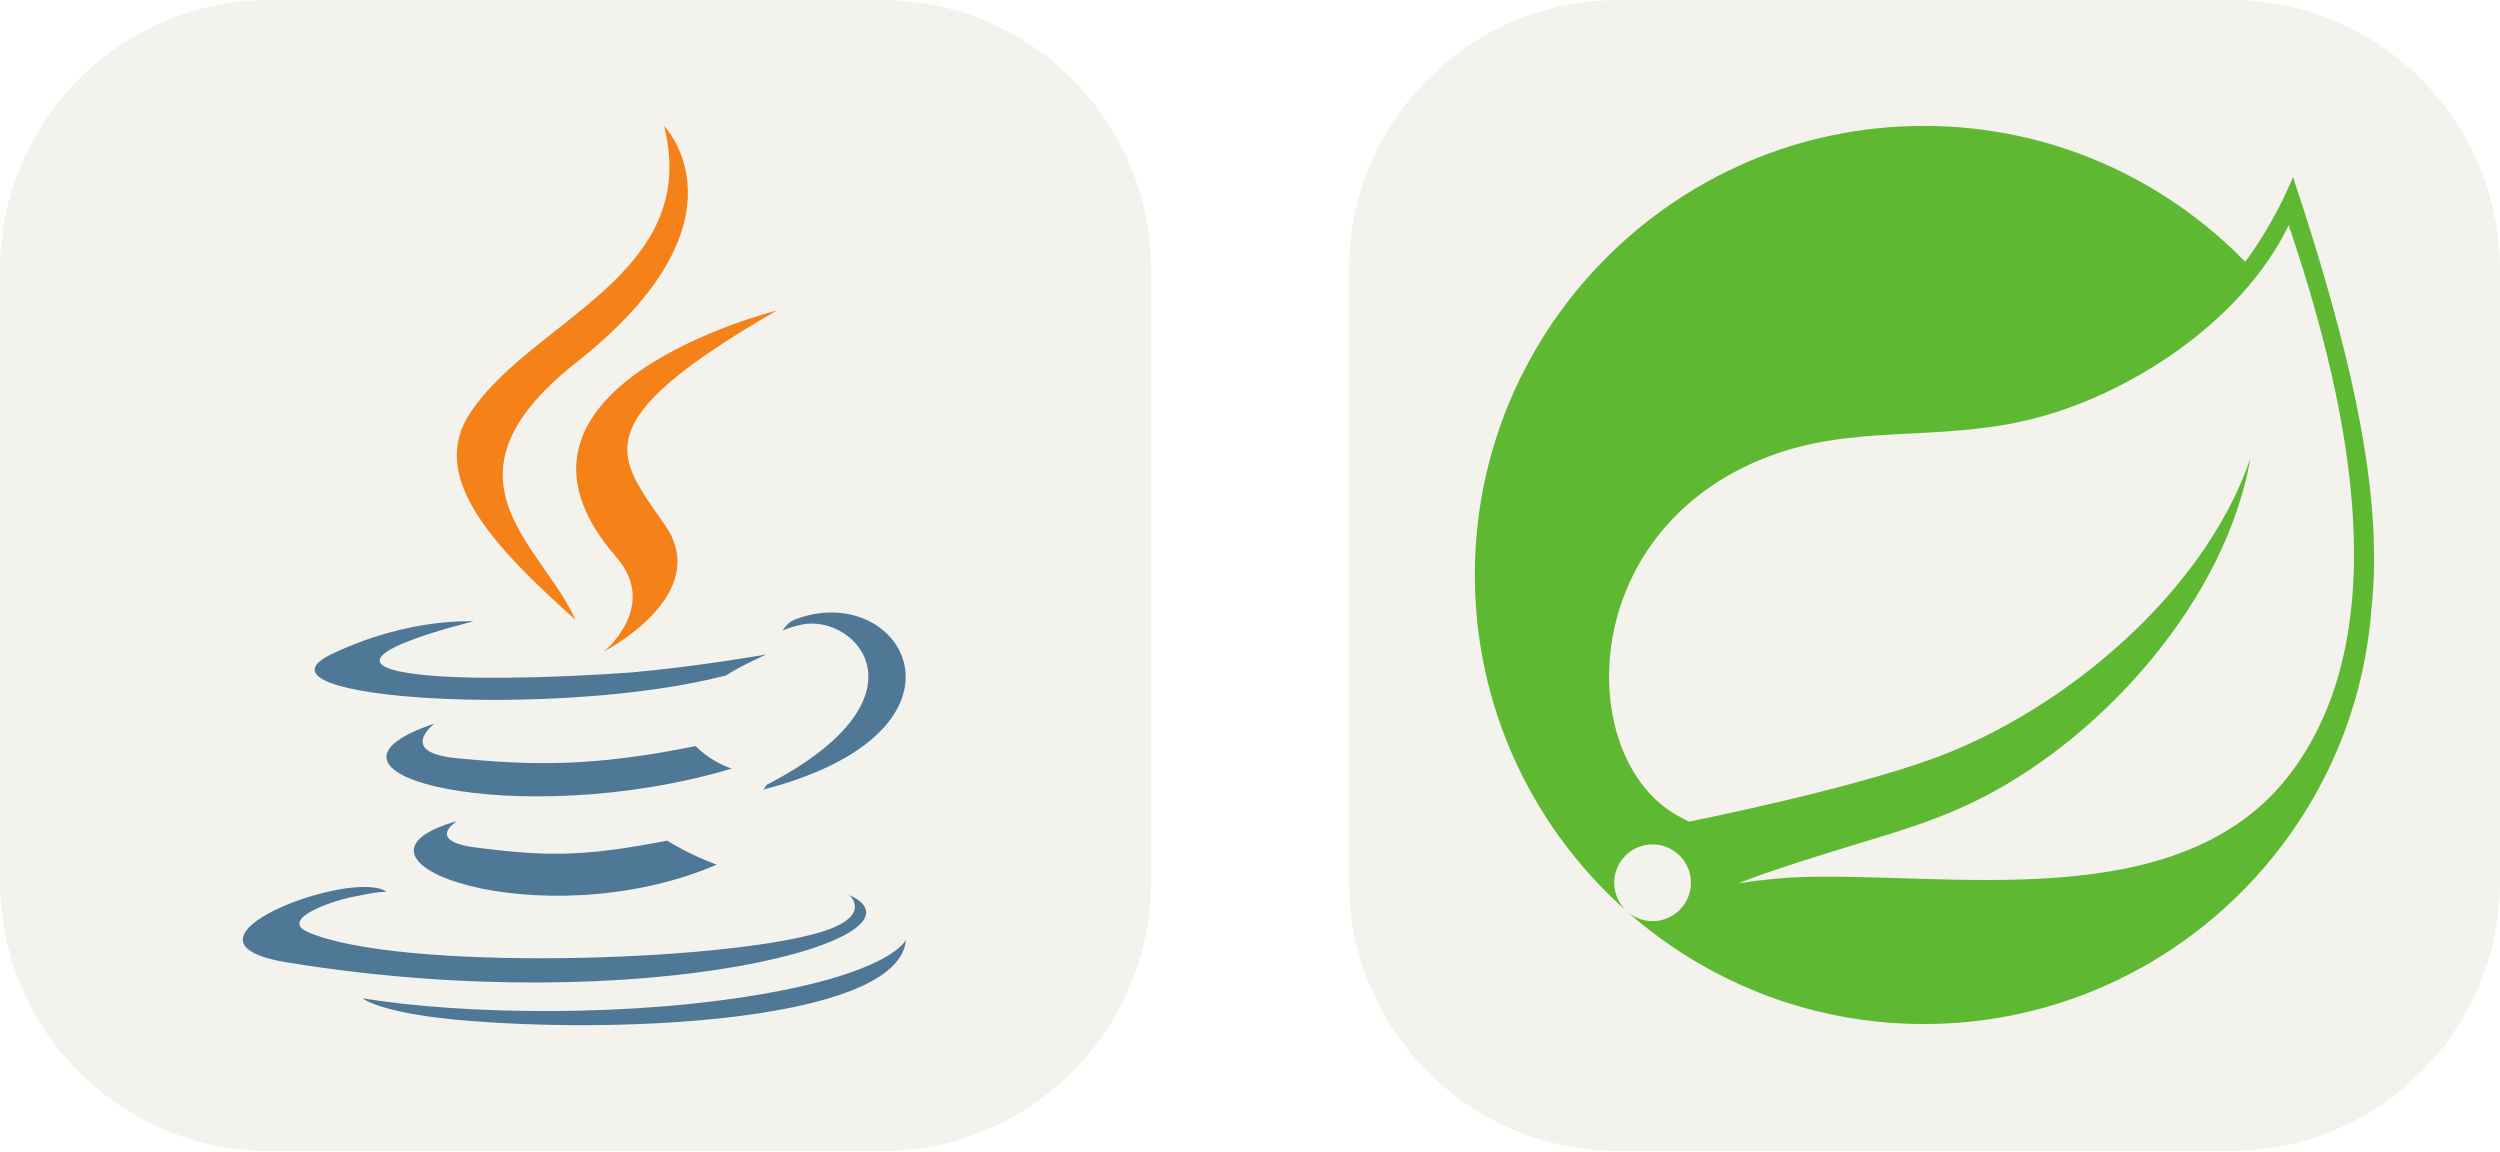
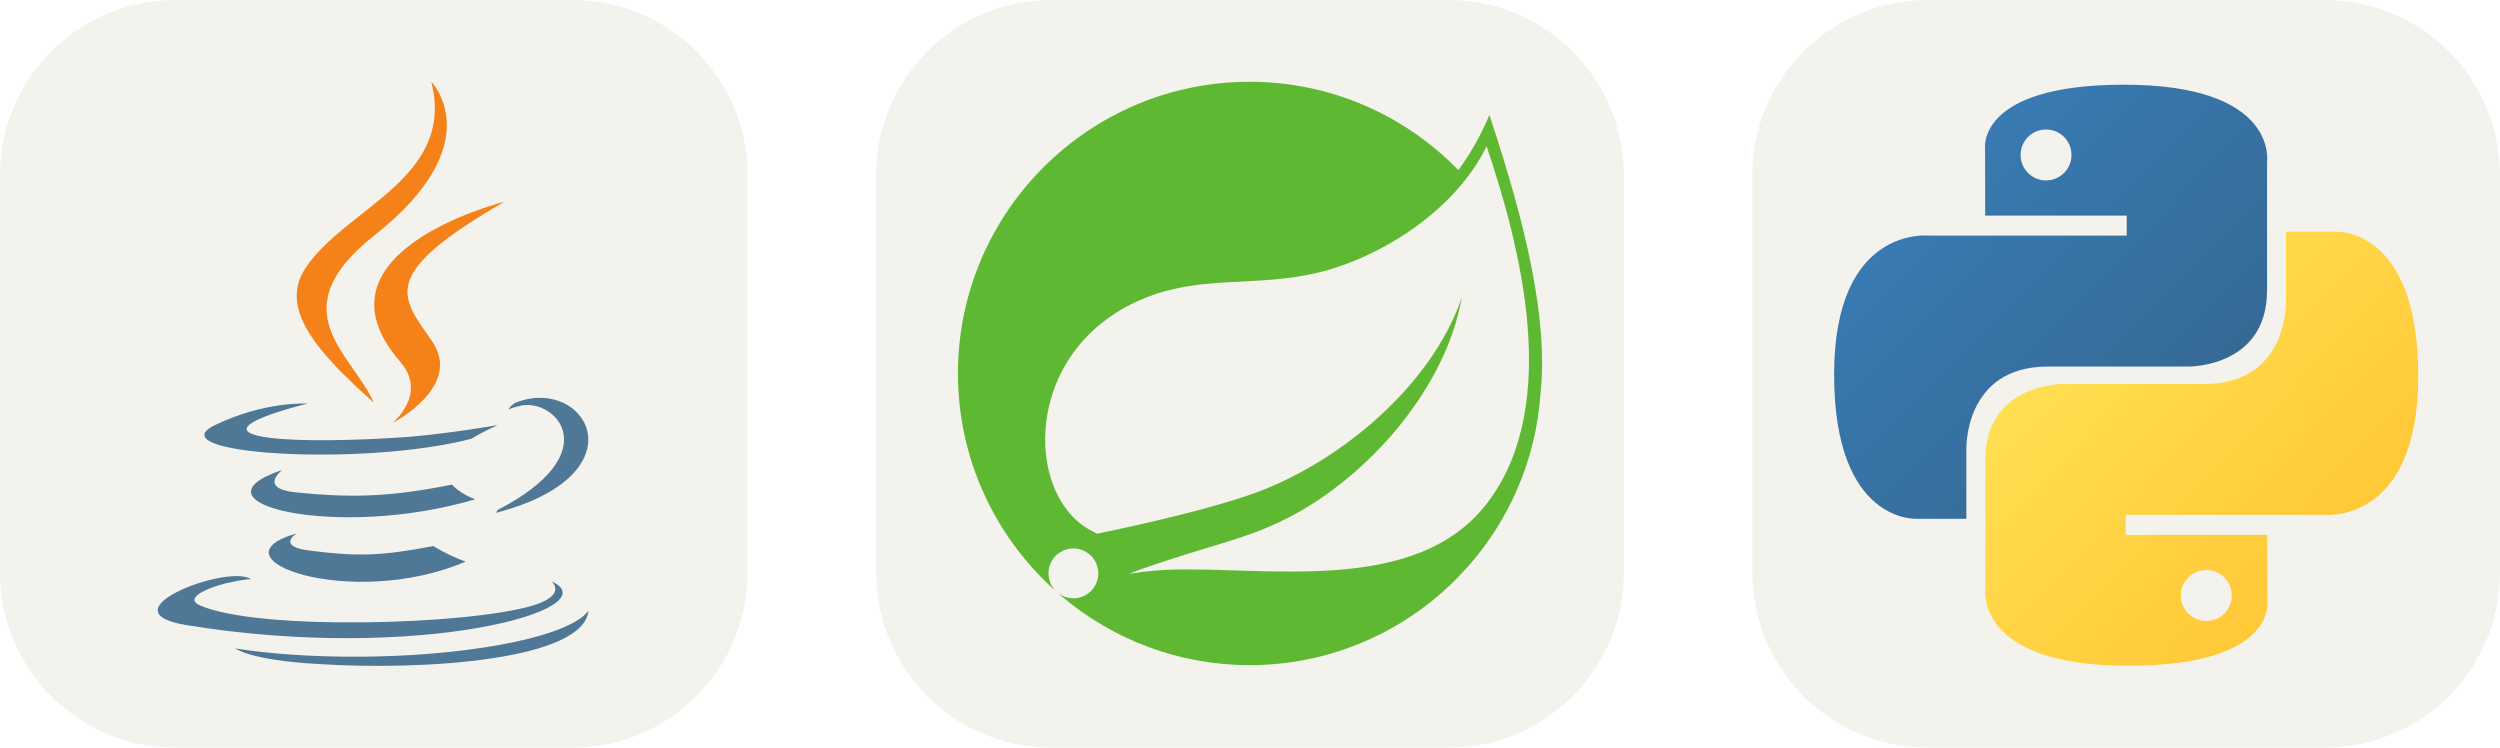
- <svg xmlns="http://www.w3.org/2000/svg" width="104.25" height="48" viewBox="0 0 556 256" fill="none" version="1.1">
+ <svg xmlns="http://www.w3.org/2000/svg" width="160.5" height="48" viewBox="0 0 856 256" fill="none" version="1.1">
  <g transform="translate(0, 0)">
    <svg width="256" height="256" fill="none" viewBox="0 0 256 256">
      <rect width="256" height="256" fill="#F4F2ED" rx="60" />
      <path fill="#4E7896" d="M101.634 182.619C101.634 182.619 93.955 187.293 106.979 188.63C122.707 190.634 131.023 190.299 148.386 186.962C148.386 186.962 153.06 189.971 159.406 192.306C120.331 209.002 70.909 191.304 101.634 182.619ZM96.625 160.914C96.625 160.914 88.275 167.26 101.299 168.593C118.327 170.262 131.69 170.597 154.732 165.926C154.732 165.926 157.741 169.267 162.747 170.936C115.664 184.961 62.898 172.269 96.625 160.917V160.914ZM188.795 198.984C188.795 198.984 194.471 203.658 182.449 207.334C160.073 214.012 88.61 216.019 68.573 207.334C61.564 204.325 74.92 199.982 79.259 199.319C83.601 198.317 85.937 198.317 85.937 198.317C78.257 192.973 34.842 209.337 63.896 214.046C143.709 227.073 209.499 208.37 188.792 199.018L188.795 198.984ZM105.307 138.203C105.307 138.203 68.905 146.888 92.279 149.89C102.298 151.223 122 150.892 140.368 149.555C155.396 148.221 170.458 145.548 170.458 145.548C170.458 145.548 165.113 147.886 161.441 150.222C124.342 159.915 53.211 155.573 73.583 145.554C90.953 137.204 105.307 138.203 105.307 138.203V138.203ZM170.423 174.604C207.83 155.234 190.46 136.534 178.438 138.873C175.429 139.54 174.096 140.207 174.096 140.207C174.096 140.207 175.097 138.203 177.436 137.54C201.145 129.19 219.849 162.586 169.757 175.61C169.757 175.61 170.092 175.275 170.423 174.608V174.604ZM108.979 227.364C145.046 229.703 200.147 226.03 201.484 208.995C201.484 208.995 198.817 215.673 171.764 220.683C141.042 226.359 102.968 225.692 80.596 222.016C80.596 222.016 85.27 226.023 108.982 227.36L108.979 227.364Z" />
      <path fill="#F58219" d="M147.685 28C147.685 28 168.389 49.039 127.983 80.759C95.589 106.472 120.632 121.168 127.983 137.861C108.948 120.833 95.261 105.802 104.606 91.776C118.331 71.083 156.062 61.064 147.685 28ZM137 123.842C146.683 134.862 134.333 144.881 134.333 144.881C134.333 144.881 159.044 132.195 147.692 116.494C137.338 101.466 129.324 94.118 172.738 69.069C172.738 69.069 104.277 86.097 137.007 123.835L137 123.842Z" />
    </svg>
  </g>
  <g transform="translate(300, 0)">
    <svg width="256" height="256" viewBox="0 0 256 256" fill="none">
      <rect width="256" height="256" rx="60" fill="#F4F2ED" />
      <path d="M209.545 171.821C184.93 204.618 132.347 193.547 98.635 195.139C98.635 195.139 92.667 195.471 86.656 196.461C86.656 196.461 88.929 195.491 91.828 194.492C115.506 186.304 126.695 184.659 141.082 177.269C168.114 163.421 195.018 133.259 200.492 101.925C190.202 132.061 158.909 157.998 130.415 168.53C110.911 175.727 75.642 182.731 75.637 182.734C75.653 182.759 74.231 181.996 74.211 181.979C50.225 170.309 49.533 118.359 93.097 101.613C112.197 94.266 130.466 98.302 151.114 93.387C173.136 88.151 198.642 71.644 209.009 50.063C220.631 84.535 234.592 138.467 209.545 171.821V171.821ZM209.973 39.381C207.043 46.343 203.466 52.617 199.344 58.228C181.197 39.604 155.868 28 127.871 28C72.799 28 28 72.804 28 127.866C28 156.731 40.321 182.764 59.964 201.012L62.151 202.949C58.499 199.971 57.938 194.608 60.898 190.952C63.876 187.295 69.244 186.728 72.898 189.69C76.562 192.658 77.12 198.035 74.154 201.697C71.198 205.361 65.82 205.914 62.161 202.958L63.65 204.276C81.025 218.906 103.424 227.743 127.871 227.743C180.511 227.743 223.736 186.778 227.436 135.073C230.176 109.757 222.699 77.611 209.973 39.381Z" fill="#5FB832" />
    </svg>
  </g>
+   <g transform="translate(600, 0)">
+     <svg width="256" height="256" fill="none" viewBox="0 0 256 256">
+       <rect width="256" height="256" fill="#F4F2ED" rx="60" />
+       <path fill="url(#paint0_linear_2_56)" d="M127.279 29C76.507 29 79.677 51.018 79.677 51.018L79.734 73.828H128.185V80.677H60.489C60.489 80.677 28 76.993 28 128.222C28 179.452 56.357 177.636 56.357 177.636H73.281V153.863C73.281 153.863 72.369 125.506 101.186 125.506H149.24C149.24 125.506 176.239 125.942 176.239 99.412V55.546C176.239 55.546 180.338 29 127.279 29ZM100.563 44.339C105.384 44.339 109.28 48.235 109.28 53.056C109.28 57.876 105.384 61.772 100.563 61.772C95.743 61.772 91.847 57.876 91.847 53.056C91.847 48.235 95.743 44.339 100.563 44.339Z" />
+       <path fill="url(#paint1_linear_2_56)" d="M128.721 227.958C179.493 227.958 176.323 205.941 176.323 205.941L176.266 183.13H127.815V176.281H195.511C195.511 176.281 228 179.966 228 128.736C228 77.506 199.643 79.323 199.643 79.323H182.719V103.096C182.719 103.096 183.631 131.453 154.814 131.453H106.76C106.76 131.453 79.761 131.016 79.761 157.546V201.412C79.761 201.412 75.662 227.958 128.721 227.958ZM155.437 212.619C150.616 212.619 146.72 208.723 146.72 203.903C146.72 199.082 150.616 195.186 155.437 195.186C160.257 195.186 164.154 199.082 164.154 203.903C164.154 208.723 160.257 212.619 155.437 212.619Z" />
+       <defs>
+         <linearGradient id="paint0_linear_2_56" x1="47.22" x2="146.333" y1="46.896" y2="145.02" gradientUnits="userSpaceOnUse">
+           <stop stop-color="#387EB8" />
+           <stop offset="1" stop-color="#366994" />
+         </linearGradient>
+         <linearGradient id="paint1_linear_2_56" x1="108.056" x2="214.492" y1="109.905" y2="210.522" gradientUnits="userSpaceOnUse">
+           <stop stop-color="#FFE052" />
+           <stop offset="1" stop-color="#FFC331" />
+         </linearGradient>
+       </defs>
+     </svg>
+   </g>
</svg>
